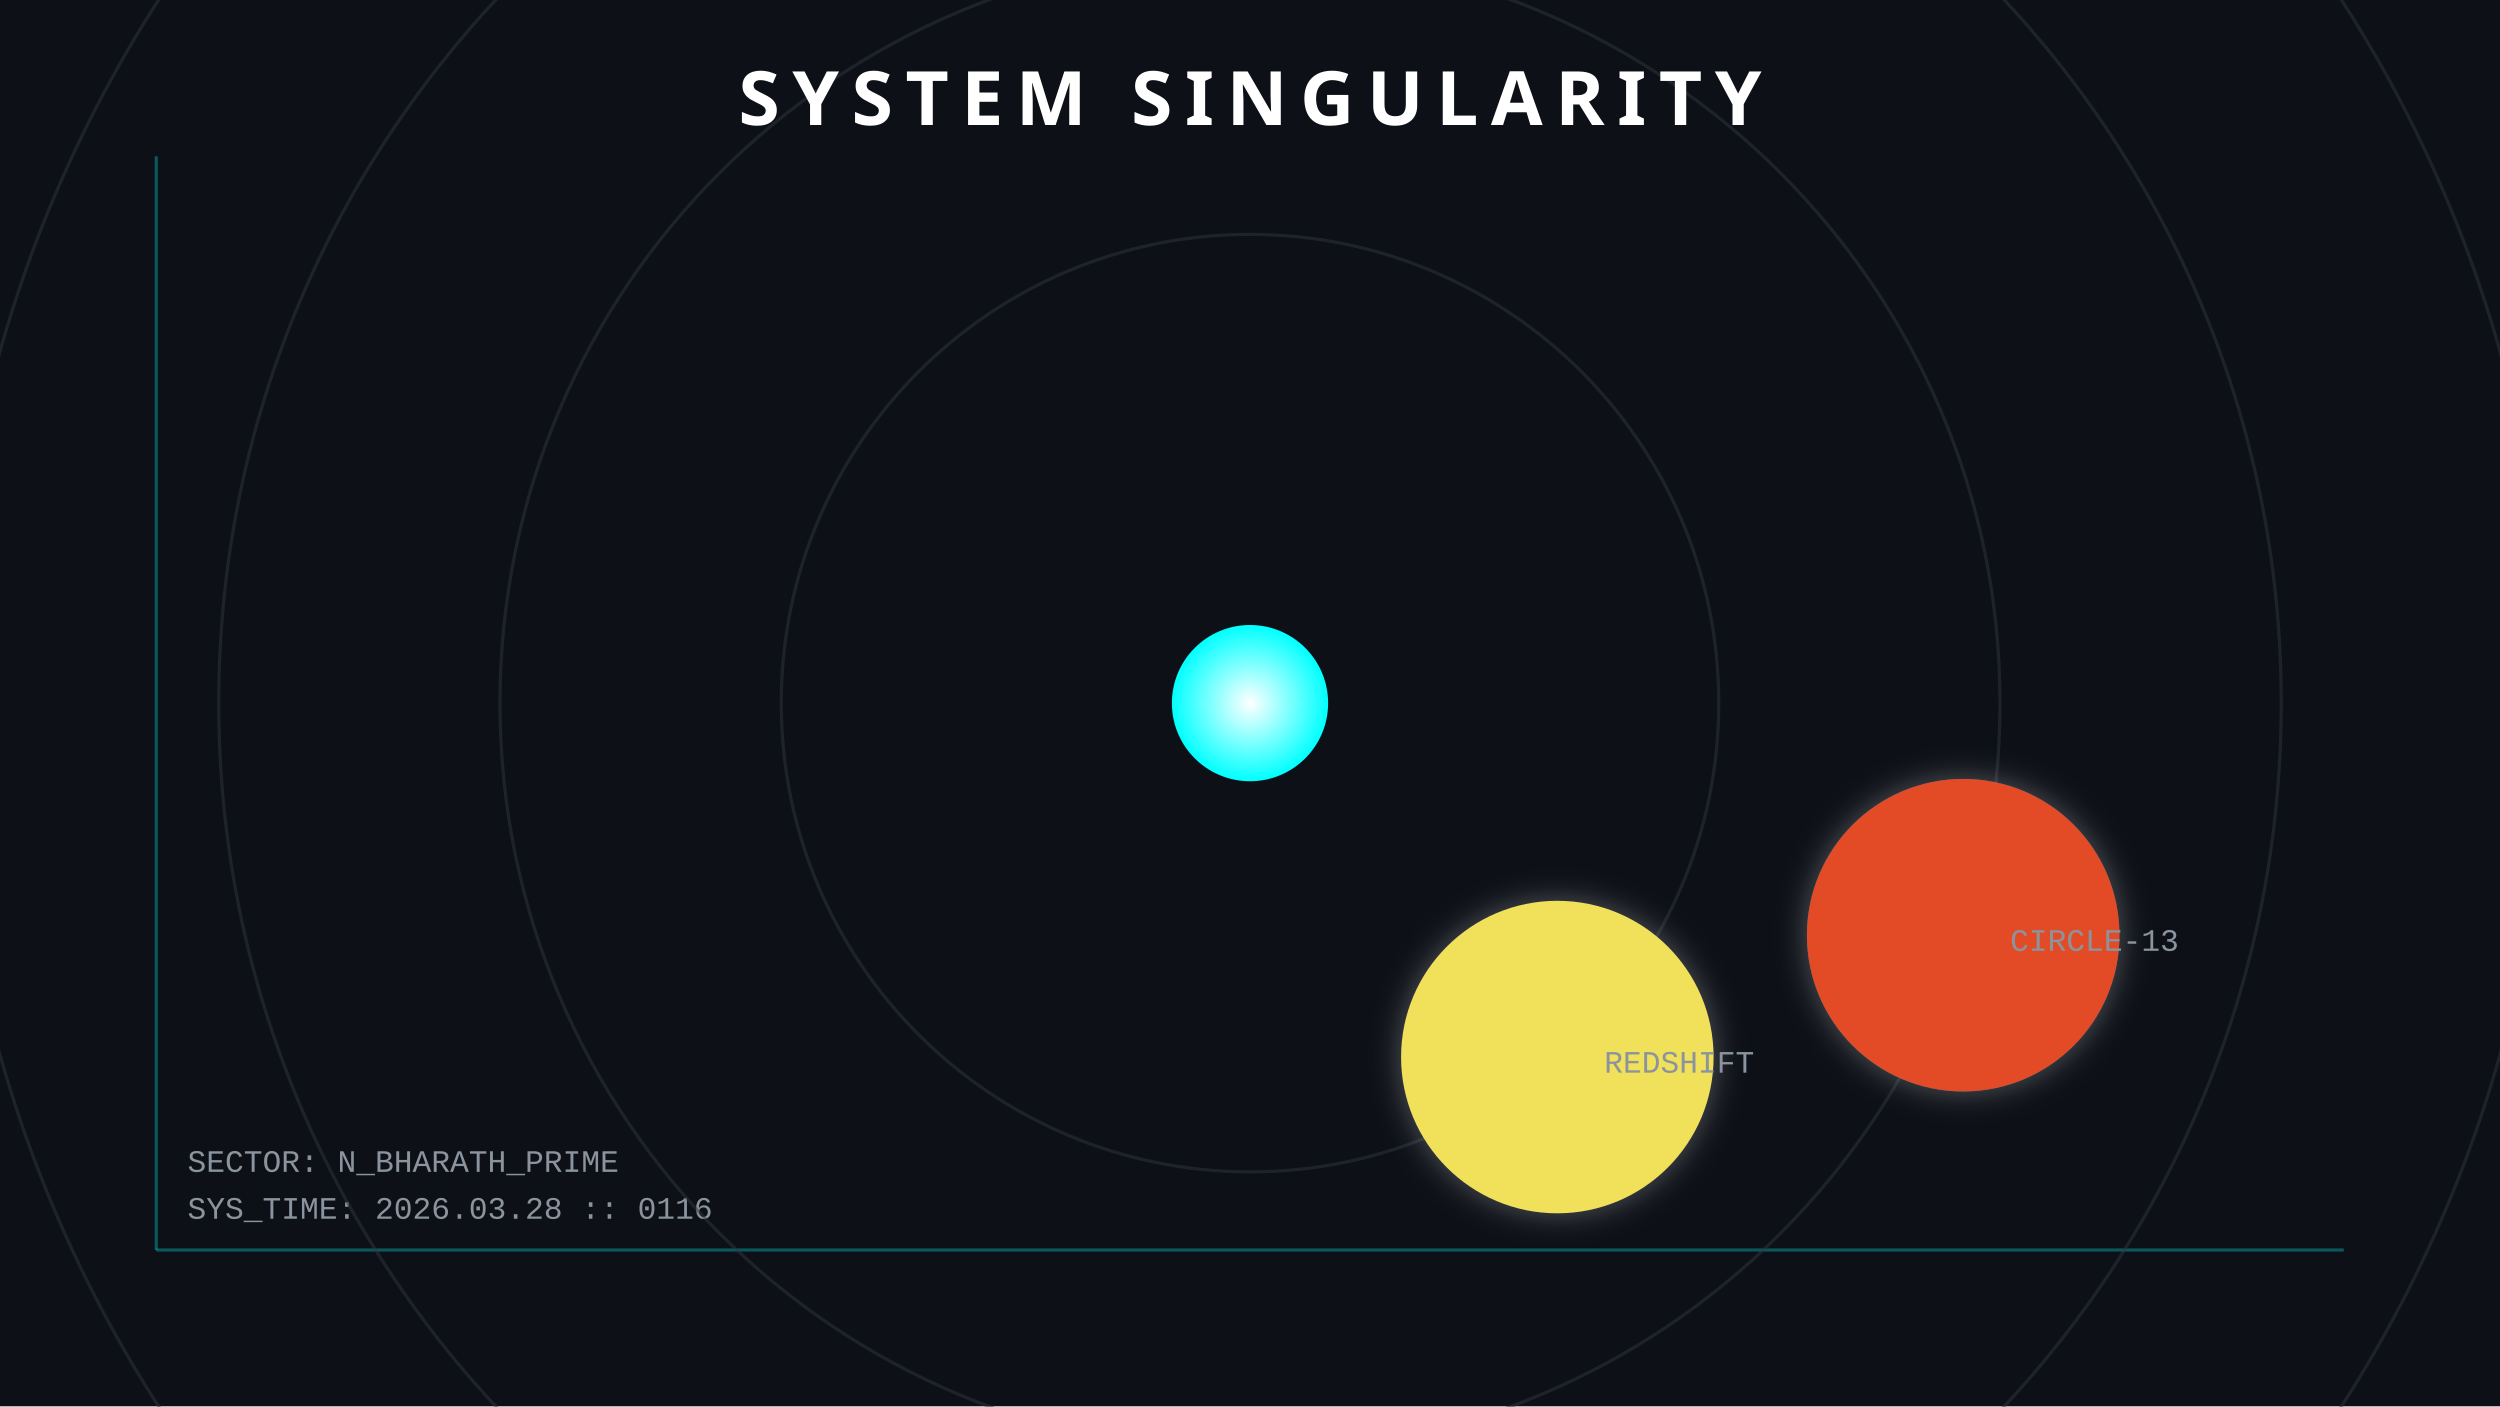
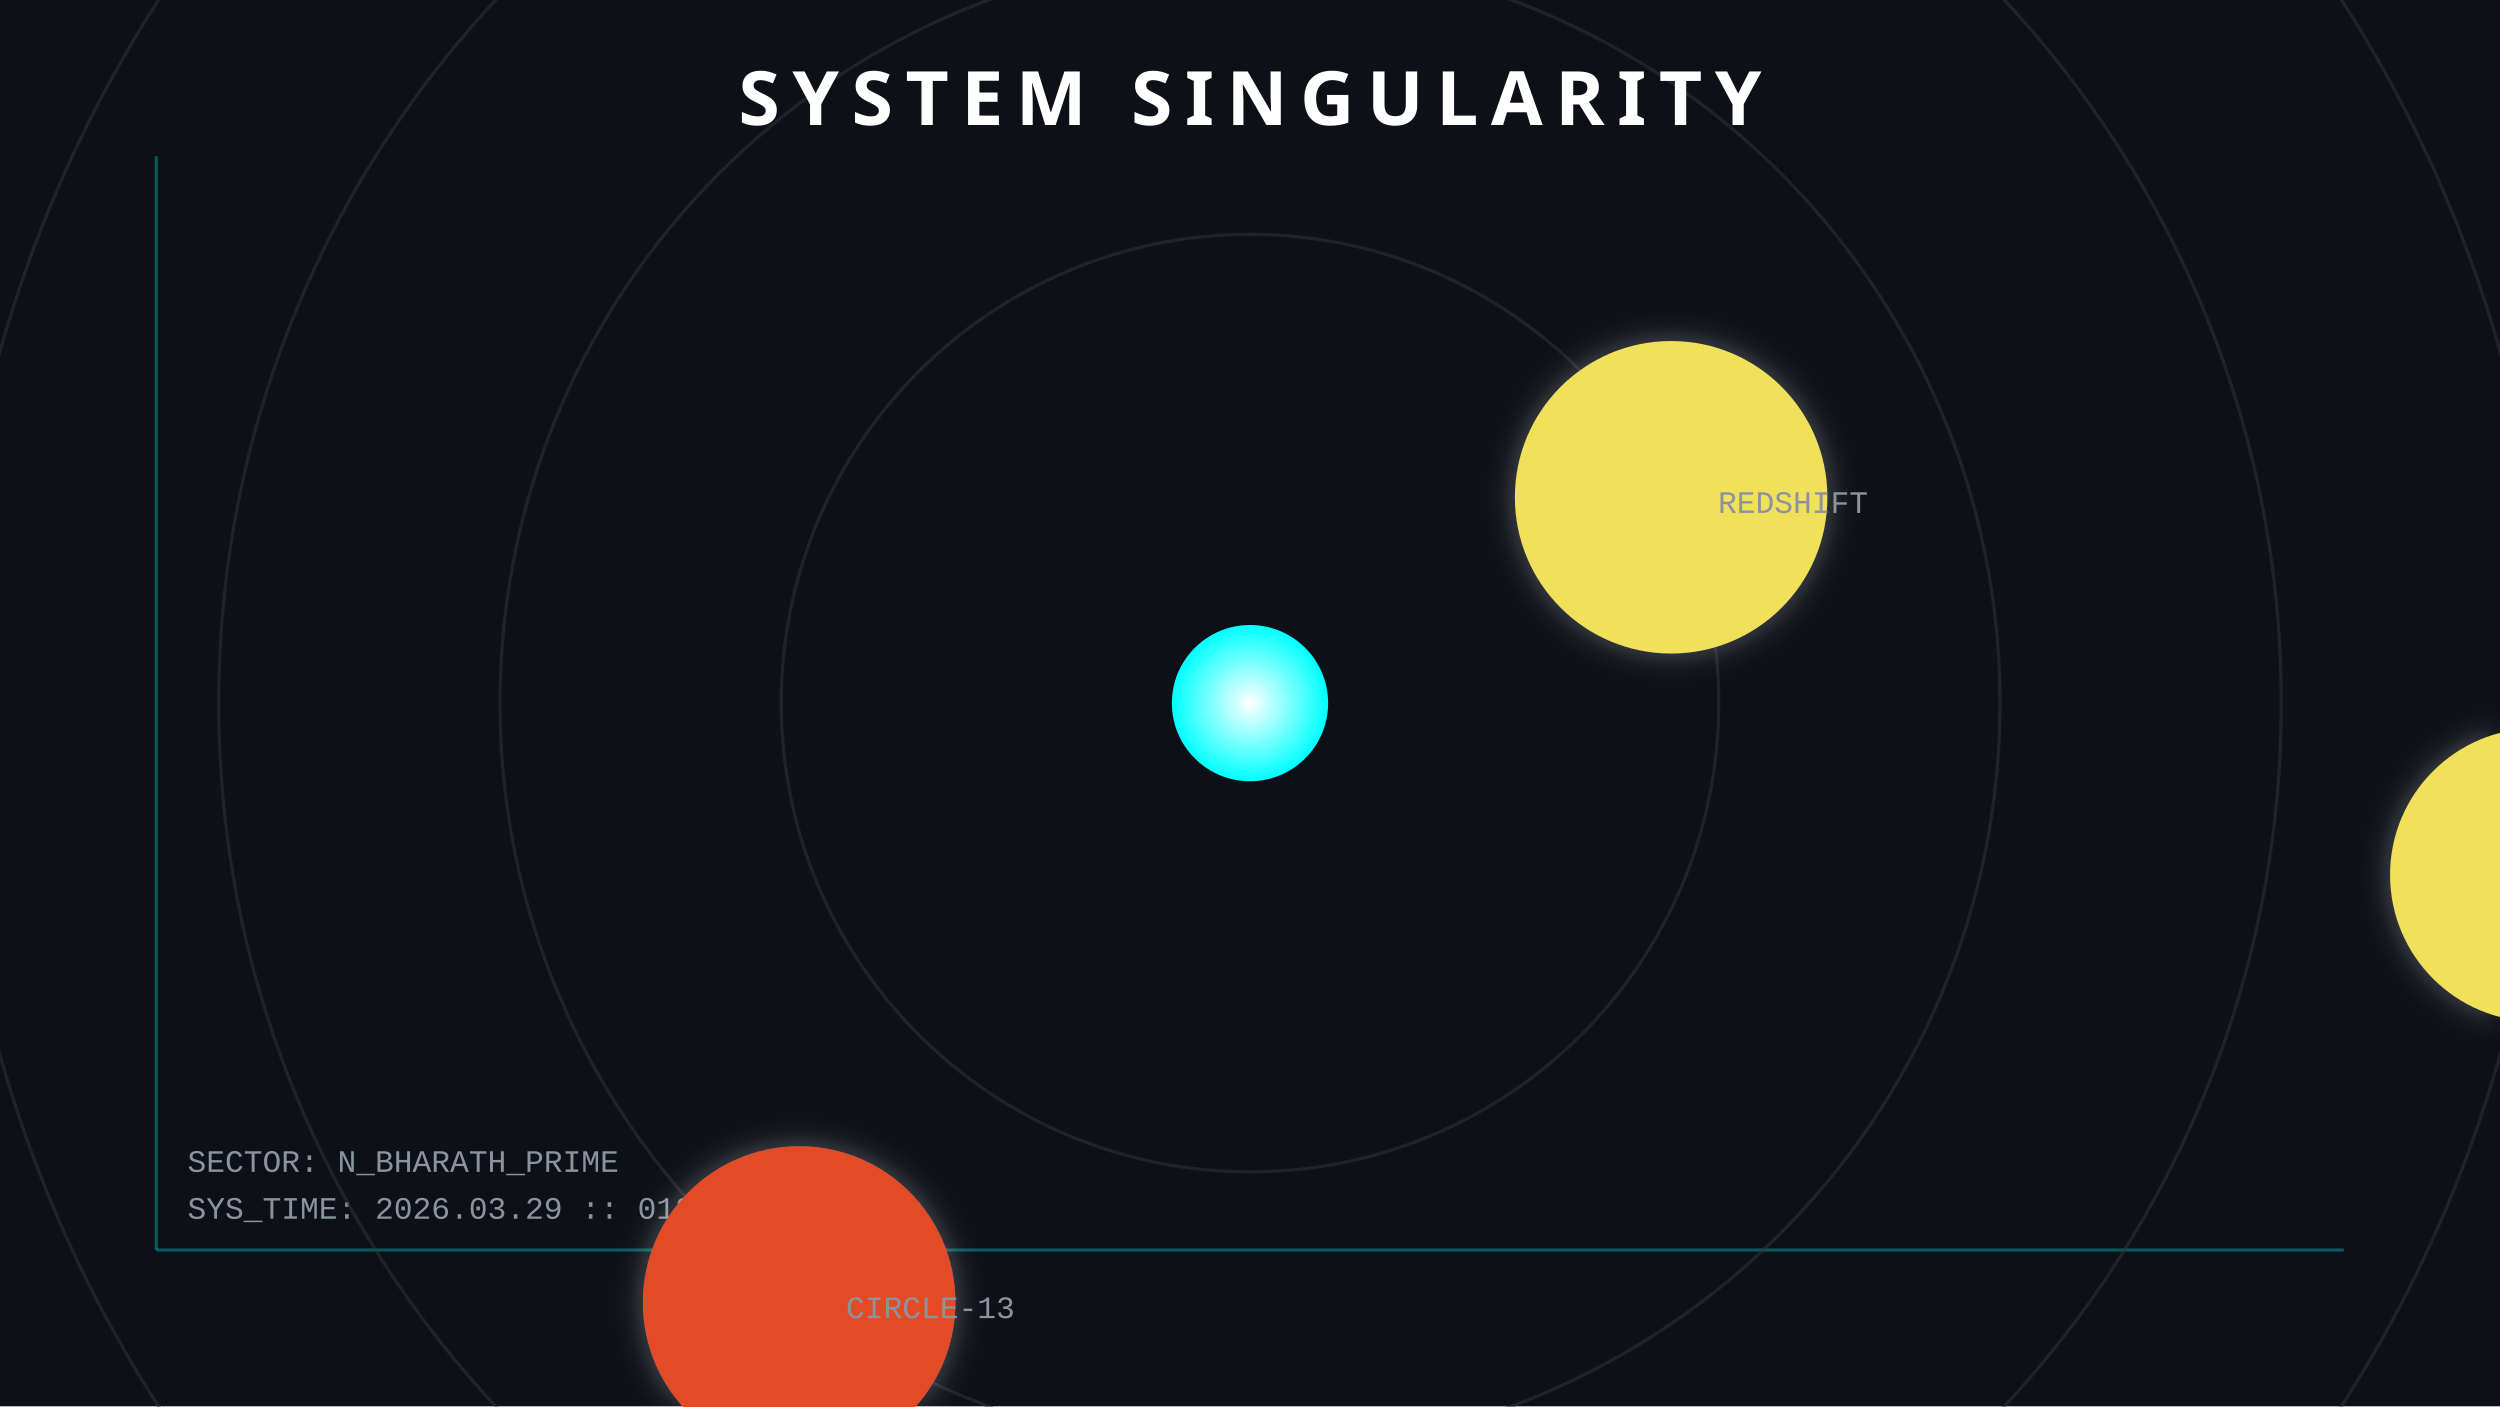
<svg xmlns="http://www.w3.org/2000/svg" width="800" height="450">
  <style>
        .orbit { fill: none; stroke: #30363d; stroke-width: 1; opacity: 0.5; }
        .planet { filter: drop-shadow(0 0 5px rgba(255,255,255,0.3)); }
        .text { font-family: 'Courier New', monospace; fill: #8b949e; font-size: 10px; }
        .title { font-family: sans-serif; fill: white; font-weight: bold; font-size: 24px; letter-spacing: 4px; }
        .hud-line { stroke: #00ffff; stroke-width: 1; opacity: 0.3; }
        
        /* ANIMATIONS */
        @keyframes pulse { 0% { r: 25; opacity: 0.8; } 50% { r: 30; opacity: 0.4; } 100% { r: 25; opacity: 0.8; } }
        .sun { animation: pulse 4s infinite; }
    </style>
  <rect width="100%" height="100%" fill="#0d1117" />
  <line x1="50" y1="50" x2="50" y2="400" class="hud-line" />
  <line x1="50" y1="400" x2="750" y2="400" class="hud-line" />
-   <text x="60" y="390" class="text">SYS_TIME: 2026.03.28 :: 0116</text>
+   <text x="60" y="390" class="text">SYS_TIME: 2026.03.29 :: 0125</text>
  <text x="60" y="375" class="text">SECTOR: N_BHARATH_PRIME</text>
  <circle cx="400" cy="225" r="25" fill="url(#grad1)" class="sun" />
  <defs>
    <radialGradient id="grad1" cx="50%" cy="50%" r="50%" fx="50%" fy="50%">
      <stop offset="0%" style="stop-color:white;stop-opacity:1" />
      <stop offset="100%" style="stop-color:#00ffff;stop-opacity:1" />
    </radialGradient>
  </defs>
  <circle cx="400" cy="225" r="150.0" class="orbit" />
-   <circle cx="498.348" cy="338.259" r="50" fill="#f1e05a" class="planet" />
-   <text x="513.348" y="343.259" class="text" fill="white">REDSHIFT</text>
+   <circle cx="534.764" cy="159.131" r="50" fill="#f1e05a" class="planet" />
+   <text x="549.764" y="164.131" class="text" fill="white">REDSHIFT</text>
  <circle cx="400" cy="225" r="240.0" class="orbit" />
-   <circle cx="628.221" cy="299.265" r="50" fill="#e34c26" class="planet" />
-   <text x="643.221" y="304.265" class="text" fill="white">CIRCLE-13</text>
+   <circle cx="255.728" cy="416.796" r="50" fill="#e34c26" class="planet" />
+   <text x="270.728" y="421.796" class="text" fill="white">CIRCLE-13</text>
  <circle cx="400" cy="225" r="330.0" class="orbit" />
-   <circle cx="268.582" cy="-77.703" r="50" fill="#e34c26" class="planet" />
-   <text x="283.582" y="-72.703" class="text" fill="white">ALVRYN-AI</text>
+   <circle cx="503.606" cy="-88.314" r="50" fill="#e34c26" class="planet" />
+   <text x="518.606" y="-83.314" class="text" fill="white">ALVRYN-AI</text>
  <circle cx="400" cy="225" r="415.422" class="orbit" />
-   <circle cx="449.523" cy="-187.46" r="46.948" fill="#f1e05a" class="planet" />
-   <text x="464.523" y="-182.46" class="text" fill="white">DRIFT-CIRCLE13</text>
+   <circle cx="811.768" cy="279.977" r="46.948" fill="#f1e05a" class="planet" />
+   <text x="826.768" y="284.977" class="text" fill="white">DRIFT-CIRCLE13</text>
  <circle cx="400" cy="225" r="461.81" class="orbit" />
-   <circle cx="857.417" cy="161.459" r="20.925" fill="#2b7489" class="planet" />
-   <text x="872.417" y="166.459" class="text" fill="white">DSATM-EXAM-SYSTEM-</text>
-   <circle cx="400" cy="225" r="504.887" class="orbit" />
-   <circle cx="671.873" cy="650.436" r="18.718" fill="#8b949e" class="planet" />
-   <text x="686.873" y="655.436" class="text" fill="white">NBHARATH1306</text>
-   <circle cx="400" cy="225" r="547.119" class="orbit" />
-   <circle cx="441.545" cy="770.539" r="18.155" fill="#e34c26" class="planet" />
-   <text x="456.545" y="775.539" class="text" fill="white">WEBSITE-EQUDATOR-TRADING-PLATFORM</text>
-   <circle cx="400" cy="225" r="577.952" class="orbit" />
-   <circle cx="-48.409" cy="-139.633" r="10.555" fill="#8b949e" class="planet" />
-   <text x="-33.409" y="-134.633" class="text" fill="white">FLASK</text>
-   <circle cx="400" cy="225" r="608.225" class="orbit" />
-   <circle cx="1004.272" cy="155.77" r="10.182" fill="#8b949e" class="planet" />
-   <text x="1019.272" y="160.77" class="text" fill="white">HCF-INTERNSHIP</text>
-   <circle cx="400" cy="225" r="637.094" class="orbit" />
-   <circle cx="52.792" cy="759.167" r="9.246" fill="#8b949e" class="planet" />
+   <circle cx="27.395" cy="497.825" r="20.925" fill="#2b7489" class="planet" />
+   <text x="42.395" y="502.825" class="text" fill="white">DSATM-EXAM-SYSTEM-</text>
+   <circle cx="400" cy="225" r="504.889" class="orbit" />
+   <circle cx="5.437" cy="-90.013" r="18.72" fill="#8b949e" class="planet" />
+   <text x="20.437" y="-85.013" class="text" fill="white">NBHARATH1306</text>
+   <circle cx="400" cy="225" r="547.122" class="orbit" />
+   <circle cx="881.809" cy="484.235" r="18.155" fill="#e34c26" class="planet" />
+   <text x="896.809" y="489.235" class="text" fill="white">WEBSITE-EQUDATOR-TRADING-PLATFORM</text>
+   <circle cx="400" cy="225" r="577.954" class="orbit" />
+   <circle cx="528.926" cy="788.391" r="10.555" fill="#8b949e" class="planet" />
+   <text x="543.926" y="793.391" class="text" fill="white">FLASK</text>
+   <circle cx="400" cy="225" r="608.227" class="orbit" />
+   <circle cx="860.594" cy="-172.232" r="10.182" fill="#8b949e" class="planet" />
+   <text x="875.594" y="-167.232" class="text" fill="white">HCF-INTERNSHIP</text>
+   <circle cx="400" cy="225" r="637.096" class="orbit" />
+   <circle cx="91.789" cy="782.582" r="9.246" fill="#8b949e" class="planet" />
  <text x="400" y="40" text-anchor="middle" class="title">SYSTEM SINGULARITY</text>
</svg>
